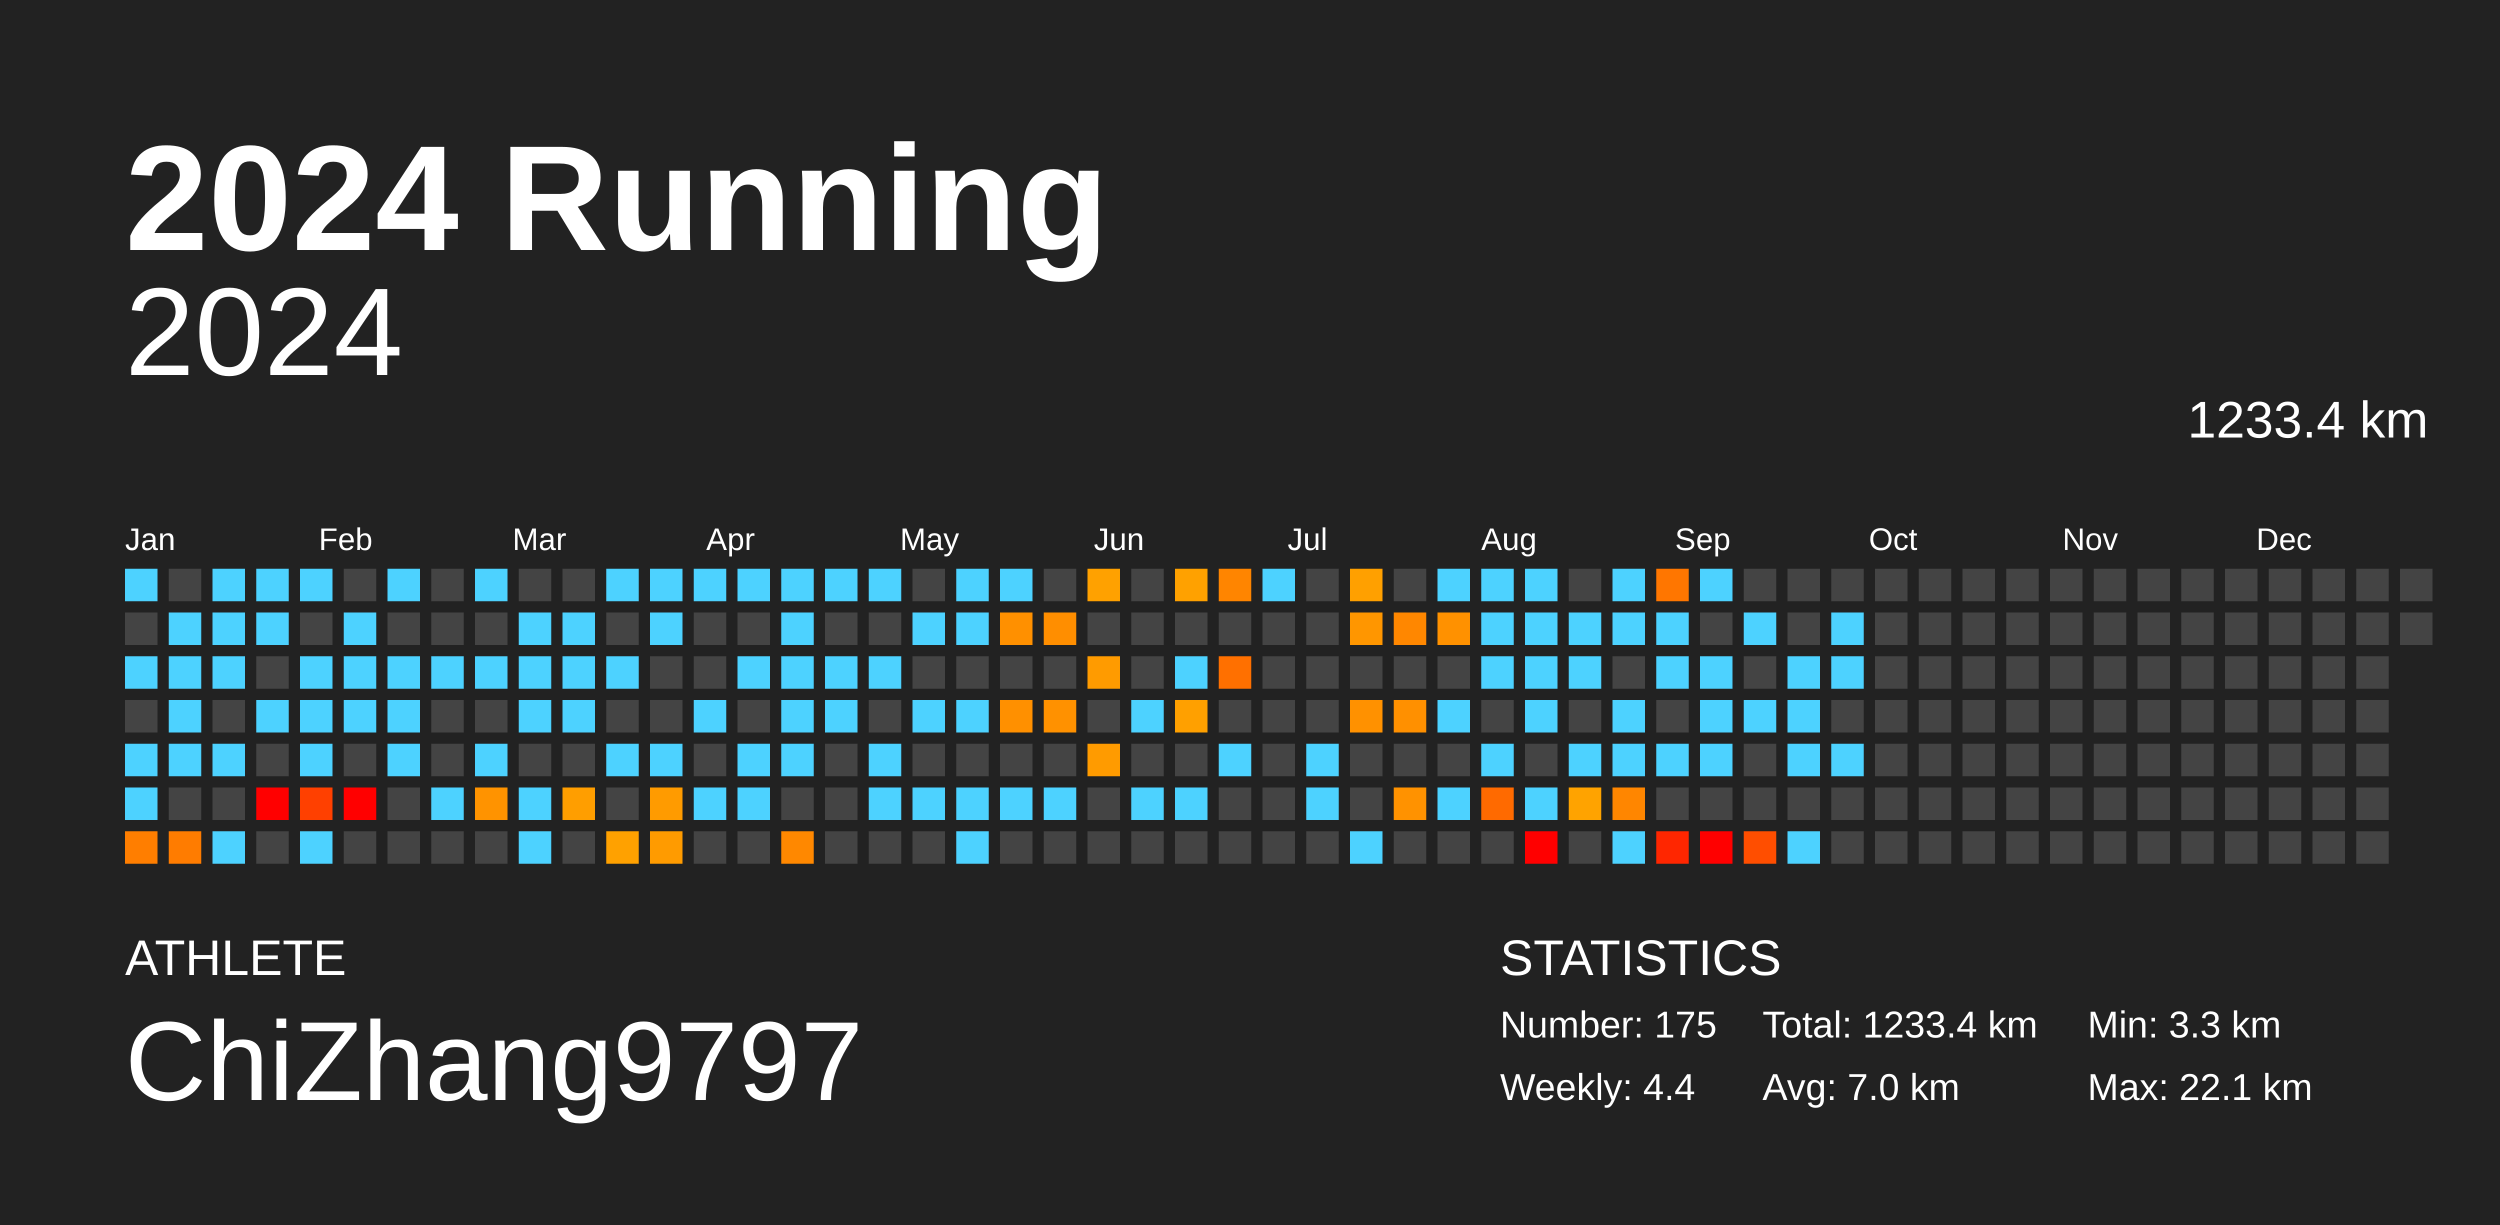
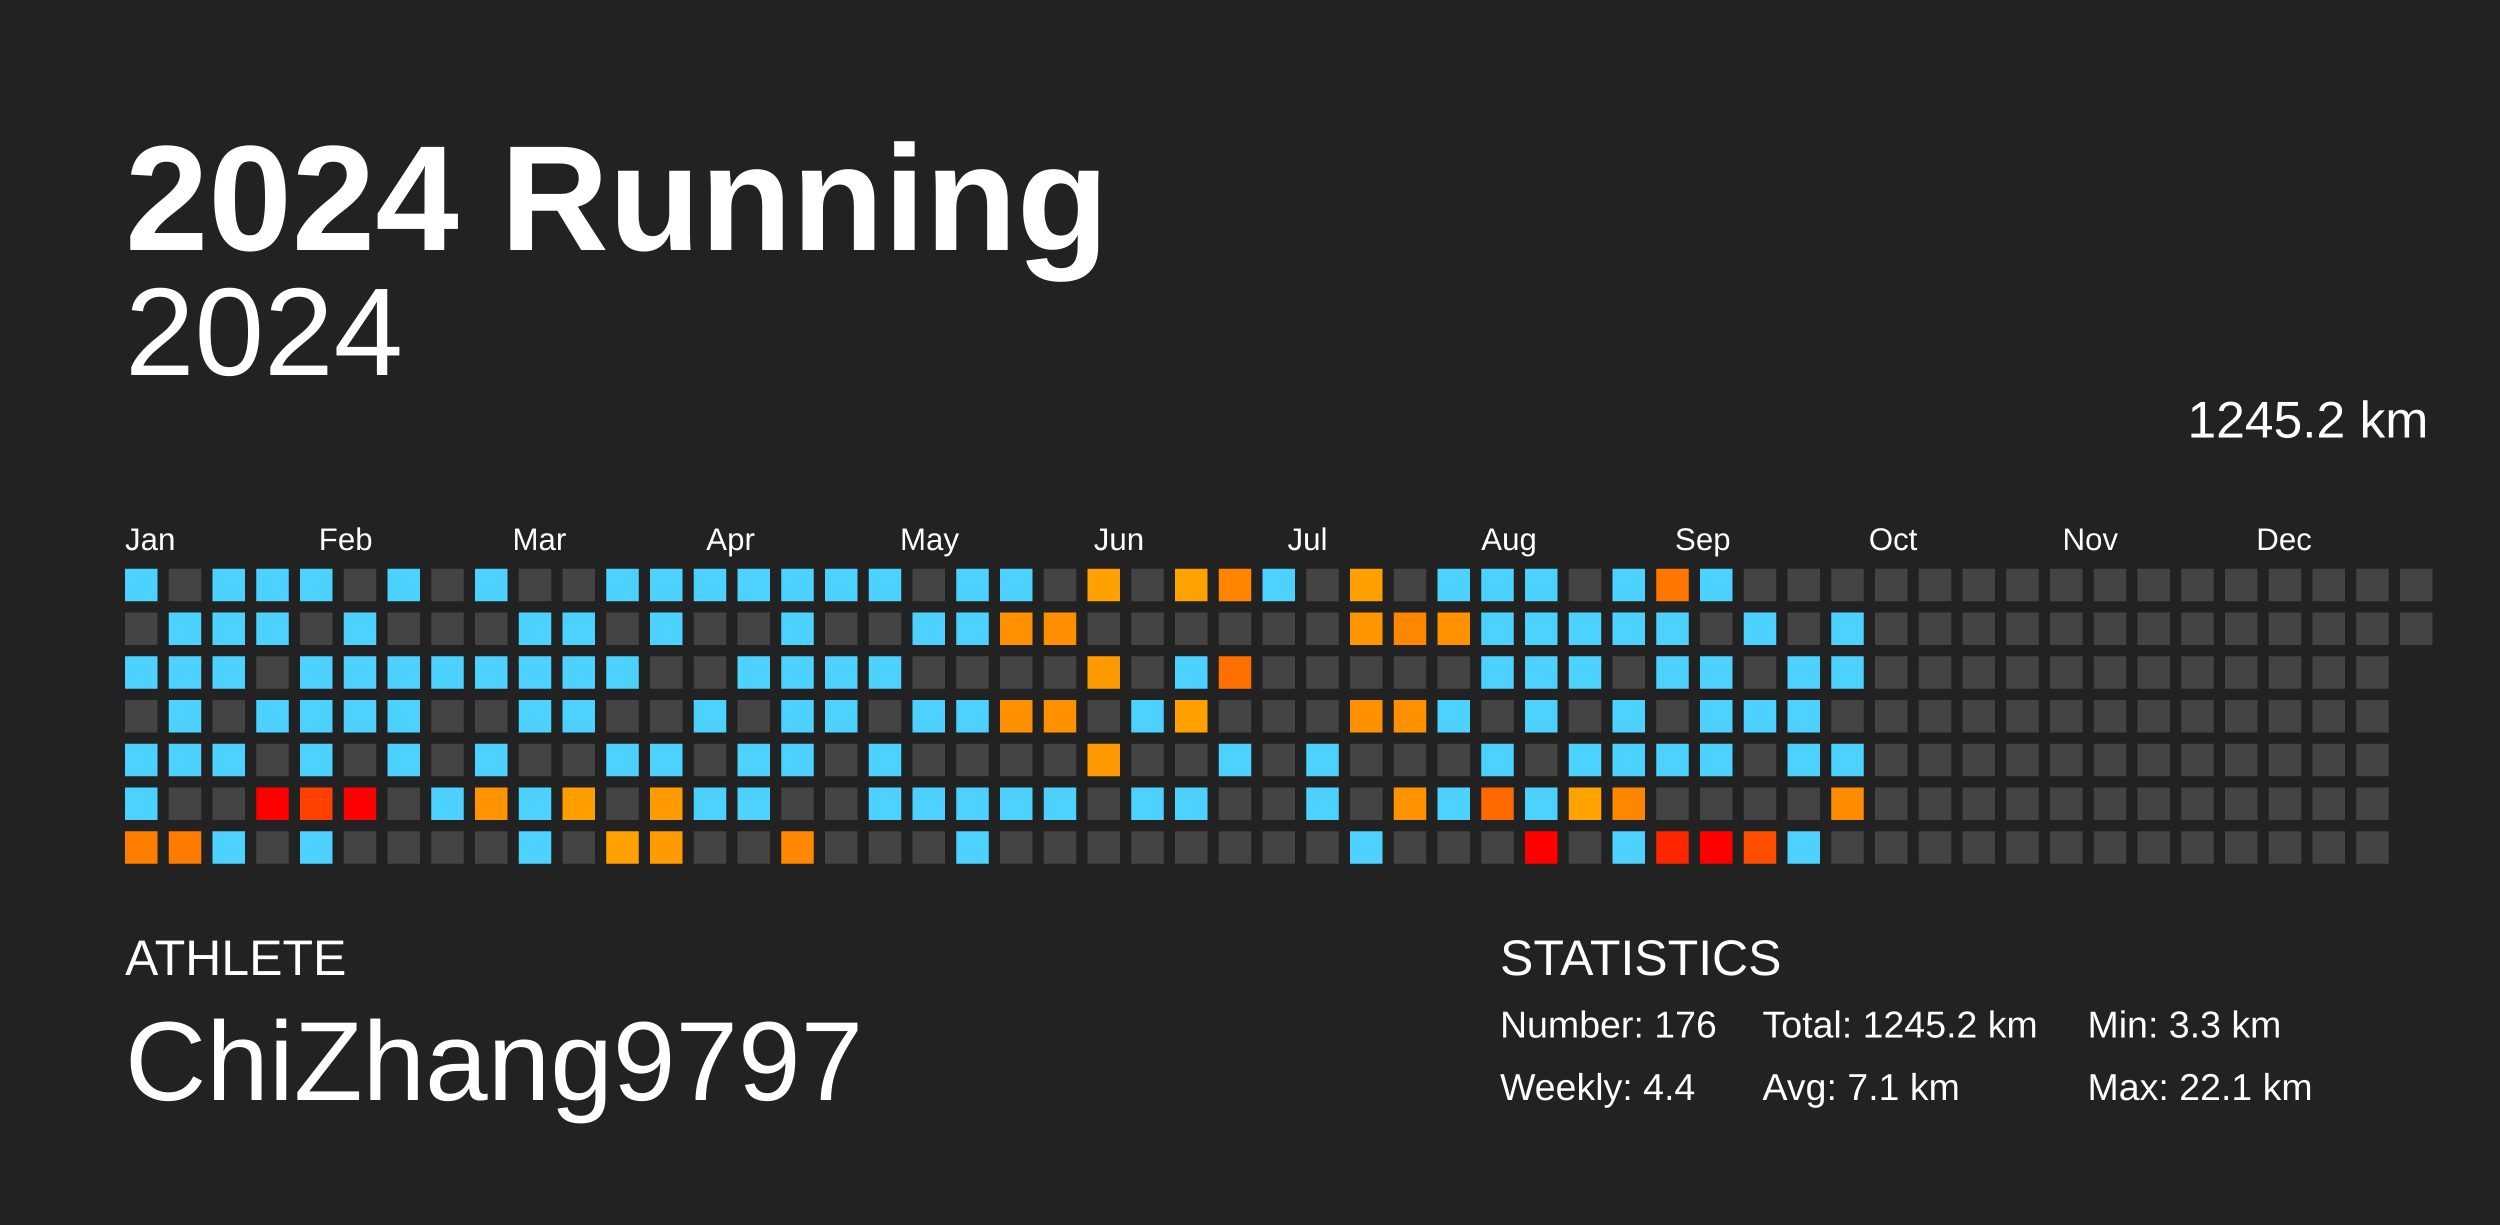
<svg xmlns="http://www.w3.org/2000/svg" baseProfile="full" height="98mm" version="1.1" viewBox="0,0,200,98" width="200mm">
  <defs />
  <rect fill="#222222" height="98" width="200" x="0" y="0" />
  <text fill="#FFFFFF" style="font-size:12px; font-family:Arial; font-weight:bold;" x="10" y="20">2024 Running</text>
  <text fill="#FFFFFF" style="font-size:4px; font-family:Arial" x="10" y="78">ATHLETE</text>
  <text fill="#FFFFFF" style="font-size:9px; font-family:Arial" x="10" y="88">ChiZhang9797</text>
  <text fill="#FFFFFF" style="font-size:4px; font-family:Arial" x="120" y="78">STATISTICS</text>
-   <text fill="#FFFFFF" style="font-size:3px; font-family:Arial" x="120" y="83">Number: 175</text>
+   <text fill="#FFFFFF" style="font-size:3px; font-family:Arial" x="120" y="83">Number: 176</text>
  <text fill="#FFFFFF" style="font-size:3px; font-family:Arial" x="120" y="88">Weekly: 4.4</text>
-   <text fill="#FFFFFF" style="font-size:3px; font-family:Arial" x="141" y="83">Total: 1233.4 km</text>
-   <text fill="#FFFFFF" style="font-size:3px; font-family:Arial" x="141" y="88">Avg: 7.0 km</text>
+   <text fill="#FFFFFF" style="font-size:3px; font-family:Arial" x="141" y="83">Total: 1245.2 km</text>
+   <text fill="#FFFFFF" style="font-size:3px; font-family:Arial" x="141" y="88">Avg: 7.1 km</text>
  <text fill="#FFFFFF" style="font-size:3px; font-family:Arial" x="167" y="83">Min: 3.3 km</text>
  <text fill="#FFFFFF" style="font-size:3px; font-family:Arial" x="167" y="88">Max: 22.1 km</text>
  <text alignment-baseline="hanging" fill="#FFFFFF" style="font-size:10.0px; font-family:Arial;" x="10" y="30">2024</text>
-   <text alignment-baseline="hanging" fill="#FFFFFF" style="font-size:4.125px; font-family:Arial;" x="175" y="35">1233.4 km</text>
+   <text alignment-baseline="hanging" fill="#FFFFFF" style="font-size:4.125px; font-family:Arial;" x="175" y="35">1245.2 km</text>
  <text fill="#FFFFFF" style="font-size:2.5px; font-family:Arial" x="10.0" y="44">Jan</text>
  <text fill="#FFFFFF" style="font-size:2.5px; font-family:Arial" x="25.5" y="44">Feb</text>
  <text fill="#FFFFFF" style="font-size:2.5px; font-family:Arial" x="41.0" y="44">Mar</text>
  <text fill="#FFFFFF" style="font-size:2.5px; font-family:Arial" x="56.5" y="44">Apr</text>
  <text fill="#FFFFFF" style="font-size:2.5px; font-family:Arial" x="72.0" y="44">May</text>
  <text fill="#FFFFFF" style="font-size:2.5px; font-family:Arial" x="87.5" y="44">Jun</text>
  <text fill="#FFFFFF" style="font-size:2.5px; font-family:Arial" x="103.0" y="44">Jul</text>
  <text fill="#FFFFFF" style="font-size:2.5px; font-family:Arial" x="118.5" y="44">Aug</text>
  <text fill="#FFFFFF" style="font-size:2.5px; font-family:Arial" x="134.0" y="44">Sep</text>
  <text fill="#FFFFFF" style="font-size:2.5px; font-family:Arial" x="149.5" y="44">Oct</text>
  <text fill="#FFFFFF" style="font-size:2.5px; font-family:Arial" x="165.0" y="44">Nov</text>
  <text fill="#FFFFFF" style="font-size:2.5px; font-family:Arial" x="180.5" y="44">Dec</text>
  <rect fill="#4dd2ff" height="2.6" width="2.6" x="10.0" y="45.5" />
  <rect fill="#444444" height="2.6" width="2.6" x="10.0" y="49.0" />
  <rect fill="#4dd2ff" height="2.6" width="2.6" x="10.0" y="52.5" />
  <rect fill="#444444" height="2.6" width="2.6" x="10.0" y="56.0" />
  <rect fill="#4dd2ff" height="2.6" width="2.6" x="10.0" y="59.5" />
  <rect fill="#4dd2ff" height="2.6" width="2.6" x="10.0" y="63.0" />
  <rect fill="#ff7e00" height="2.6" width="2.6" x="10.0" y="66.5" />
  <rect fill="#444444" height="2.6" width="2.6" x="13.5" y="45.5" />
  <rect fill="#4dd2ff" height="2.6" width="2.6" x="13.5" y="49.0" />
  <rect fill="#4dd2ff" height="2.6" width="2.6" x="13.5" y="52.5" />
  <rect fill="#4dd2ff" height="2.6" width="2.6" x="13.5" y="56.0" />
  <rect fill="#4dd2ff" height="2.6" width="2.6" x="13.5" y="59.5" />
  <rect fill="#444444" height="2.6" width="2.6" x="13.5" y="63.0" />
  <rect fill="#ff7c00" height="2.6" width="2.6" x="13.5" y="66.5" />
  <rect fill="#4dd2ff" height="2.6" width="2.6" x="17.0" y="45.5" />
  <rect fill="#4dd2ff" height="2.6" width="2.6" x="17.0" y="49.0" />
  <rect fill="#4dd2ff" height="2.6" width="2.6" x="17.0" y="52.5" />
  <rect fill="#444444" height="2.6" width="2.6" x="17.0" y="56.0" />
  <rect fill="#4dd2ff" height="2.6" width="2.6" x="17.0" y="59.5" />
  <rect fill="#444444" height="2.6" width="2.6" x="17.0" y="63.0" />
  <rect fill="#4dd2ff" height="2.6" width="2.6" x="17.0" y="66.5" />
  <rect fill="#4dd2ff" height="2.6" width="2.6" x="20.5" y="45.5" />
  <rect fill="#4dd2ff" height="2.6" width="2.6" x="20.5" y="49.0" />
  <rect fill="#444444" height="2.6" width="2.6" x="20.5" y="52.5" />
  <rect fill="#4dd2ff" height="2.6" width="2.6" x="20.5" y="56.0" />
  <rect fill="#444444" height="2.6" width="2.6" x="20.5" y="59.5" />
  <rect fill="red" height="2.6" width="2.6" x="20.5" y="63.0" />
  <rect fill="#444444" height="2.6" width="2.6" x="20.5" y="66.5" />
  <rect fill="#4dd2ff" height="2.6" width="2.6" x="24.0" y="45.5" />
  <rect fill="#444444" height="2.6" width="2.6" x="24.0" y="49.0" />
  <rect fill="#4dd2ff" height="2.6" width="2.6" x="24.0" y="52.5" />
  <rect fill="#4dd2ff" height="2.6" width="2.6" x="24.0" y="56.0" />
  <rect fill="#4dd2ff" height="2.6" width="2.6" x="24.0" y="59.5" />
  <rect fill="#ff4000" height="2.6" width="2.6" x="24.0" y="63.0" />
  <rect fill="#4dd2ff" height="2.6" width="2.6" x="24.0" y="66.5" />
  <rect fill="#444444" height="2.6" width="2.6" x="27.5" y="45.5" />
  <rect fill="#4dd2ff" height="2.6" width="2.6" x="27.5" y="49.0" />
  <rect fill="#4dd2ff" height="2.6" width="2.6" x="27.5" y="52.5" />
  <rect fill="#4dd2ff" height="2.6" width="2.6" x="27.5" y="56.0" />
  <rect fill="#444444" height="2.6" width="2.6" x="27.5" y="59.5" />
  <rect fill="red" height="2.6" width="2.6" x="27.5" y="63.0" />
  <rect fill="#444444" height="2.6" width="2.6" x="27.5" y="66.5" />
  <rect fill="#4dd2ff" height="2.6" width="2.6" x="31.0" y="45.5" />
  <rect fill="#444444" height="2.6" width="2.6" x="31.0" y="49.0" />
  <rect fill="#4dd2ff" height="2.6" width="2.6" x="31.0" y="52.5" />
  <rect fill="#4dd2ff" height="2.6" width="2.6" x="31.0" y="56.0" />
  <rect fill="#4dd2ff" height="2.6" width="2.6" x="31.0" y="59.5" />
  <rect fill="#444444" height="2.6" width="2.6" x="31.0" y="63.0" />
  <rect fill="#444444" height="2.6" width="2.6" x="31.0" y="66.5" />
  <rect fill="#444444" height="2.6" width="2.6" x="34.5" y="45.5" />
  <rect fill="#444444" height="2.6" width="2.6" x="34.5" y="49.0" />
  <rect fill="#4dd2ff" height="2.6" width="2.6" x="34.5" y="52.5" />
  <rect fill="#444444" height="2.6" width="2.6" x="34.5" y="56.0" />
  <rect fill="#444444" height="2.6" width="2.6" x="34.5" y="59.5" />
  <rect fill="#4dd2ff" height="2.6" width="2.6" x="34.5" y="63.0" />
  <rect fill="#444444" height="2.6" width="2.6" x="34.5" y="66.5" />
  <rect fill="#4dd2ff" height="2.6" width="2.6" x="38.0" y="45.5" />
  <rect fill="#444444" height="2.6" width="2.6" x="38.0" y="49.0" />
  <rect fill="#4dd2ff" height="2.6" width="2.6" x="38.0" y="52.5" />
  <rect fill="#444444" height="2.6" width="2.6" x="38.0" y="56.0" />
  <rect fill="#4dd2ff" height="2.6" width="2.6" x="38.0" y="59.5" />
  <rect fill="#ff9300" height="2.6" width="2.6" x="38.0" y="63.0" />
  <rect fill="#444444" height="2.6" width="2.6" x="38.0" y="66.5" />
  <rect fill="#444444" height="2.6" width="2.6" x="41.5" y="45.5" />
  <rect fill="#4dd2ff" height="2.6" width="2.6" x="41.5" y="49.0" />
  <rect fill="#4dd2ff" height="2.6" width="2.6" x="41.5" y="52.5" />
  <rect fill="#4dd2ff" height="2.6" width="2.6" x="41.5" y="56.0" />
  <rect fill="#444444" height="2.6" width="2.6" x="41.5" y="59.5" />
  <rect fill="#4dd2ff" height="2.6" width="2.6" x="41.5" y="63.0" />
  <rect fill="#4dd2ff" height="2.6" width="2.6" x="41.5" y="66.5" />
  <rect fill="#444444" height="2.6" width="2.6" x="45.0" y="45.5" />
  <rect fill="#4dd2ff" height="2.6" width="2.6" x="45.0" y="49.0" />
  <rect fill="#4dd2ff" height="2.6" width="2.6" x="45.0" y="52.5" />
  <rect fill="#4dd2ff" height="2.6" width="2.6" x="45.0" y="56.0" />
  <rect fill="#444444" height="2.6" width="2.6" x="45.0" y="59.5" />
  <rect fill="#ff9e00" height="2.6" width="2.6" x="45.0" y="63.0" />
  <rect fill="#444444" height="2.6" width="2.6" x="45.0" y="66.5" />
  <rect fill="#4dd2ff" height="2.6" width="2.6" x="48.5" y="45.5" />
  <rect fill="#444444" height="2.6" width="2.6" x="48.5" y="49.0" />
  <rect fill="#4dd2ff" height="2.6" width="2.6" x="48.5" y="52.5" />
  <rect fill="#444444" height="2.6" width="2.6" x="48.5" y="56.0" />
  <rect fill="#4dd2ff" height="2.6" width="2.6" x="48.5" y="59.5" />
  <rect fill="#444444" height="2.6" width="2.6" x="48.5" y="63.0" />
  <rect fill="#ffa100" height="2.6" width="2.6" x="48.5" y="66.5" />
  <rect fill="#4dd2ff" height="2.6" width="2.6" x="52.0" y="45.5" />
  <rect fill="#4dd2ff" height="2.6" width="2.6" x="52.0" y="49.0" />
  <rect fill="#444444" height="2.6" width="2.6" x="52.0" y="52.5" />
  <rect fill="#444444" height="2.6" width="2.6" x="52.0" y="56.0" />
  <rect fill="#4dd2ff" height="2.6" width="2.6" x="52.0" y="59.5" />
  <rect fill="#ff9b00" height="2.6" width="2.6" x="52.0" y="63.0" />
  <rect fill="#ff9b00" height="2.6" width="2.6" x="52.0" y="66.5" />
  <rect fill="#4dd2ff" height="2.6" width="2.6" x="55.5" y="45.5" />
  <rect fill="#444444" height="2.6" width="2.6" x="55.5" y="49.0" />
  <rect fill="#444444" height="2.6" width="2.6" x="55.5" y="52.5" />
  <rect fill="#4dd2ff" height="2.6" width="2.6" x="55.5" y="56.0" />
  <rect fill="#444444" height="2.6" width="2.6" x="55.5" y="59.5" />
  <rect fill="#4dd2ff" height="2.6" width="2.6" x="55.5" y="63.0" />
  <rect fill="#444444" height="2.6" width="2.6" x="55.5" y="66.5" />
  <rect fill="#4dd2ff" height="2.6" width="2.6" x="59.0" y="45.5" />
  <rect fill="#444444" height="2.6" width="2.6" x="59.0" y="49.0" />
  <rect fill="#4dd2ff" height="2.6" width="2.6" x="59.0" y="52.5" />
  <rect fill="#444444" height="2.6" width="2.6" x="59.0" y="56.0" />
  <rect fill="#4dd2ff" height="2.6" width="2.6" x="59.0" y="59.5" />
  <rect fill="#4dd2ff" height="2.6" width="2.6" x="59.0" y="63.0" />
  <rect fill="#444444" height="2.6" width="2.6" x="59.0" y="66.5" />
  <rect fill="#4dd2ff" height="2.6" width="2.6" x="62.5" y="45.5" />
  <rect fill="#4dd2ff" height="2.6" width="2.6" x="62.5" y="49.0" />
  <rect fill="#4dd2ff" height="2.6" width="2.6" x="62.5" y="52.5" />
  <rect fill="#4dd2ff" height="2.6" width="2.6" x="62.5" y="56.0" />
  <rect fill="#4dd2ff" height="2.6" width="2.6" x="62.5" y="59.5" />
  <rect fill="#444444" height="2.6" width="2.6" x="62.5" y="63.0" />
  <rect fill="#ff8800" height="2.6" width="2.6" x="62.5" y="66.5" />
  <rect fill="#4dd2ff" height="2.6" width="2.6" x="66.0" y="45.5" />
  <rect fill="#444444" height="2.6" width="2.6" x="66.0" y="49.0" />
  <rect fill="#4dd2ff" height="2.6" width="2.6" x="66.0" y="52.5" />
  <rect fill="#4dd2ff" height="2.6" width="2.6" x="66.0" y="56.0" />
  <rect fill="#444444" height="2.6" width="2.6" x="66.0" y="59.5" />
  <rect fill="#444444" height="2.6" width="2.6" x="66.0" y="63.0" />
  <rect fill="#444444" height="2.6" width="2.6" x="66.0" y="66.5" />
  <rect fill="#4dd2ff" height="2.6" width="2.6" x="69.5" y="45.5" />
  <rect fill="#444444" height="2.6" width="2.6" x="69.5" y="49.0" />
  <rect fill="#4dd2ff" height="2.6" width="2.6" x="69.5" y="52.5" />
  <rect fill="#444444" height="2.6" width="2.6" x="69.5" y="56.0" />
  <rect fill="#4dd2ff" height="2.6" width="2.6" x="69.5" y="59.5" />
  <rect fill="#4dd2ff" height="2.6" width="2.6" x="69.5" y="63.0" />
  <rect fill="#444444" height="2.6" width="2.6" x="69.5" y="66.5" />
  <rect fill="#444444" height="2.6" width="2.6" x="73.0" y="45.5" />
  <rect fill="#4dd2ff" height="2.6" width="2.6" x="73.0" y="49.0" />
  <rect fill="#444444" height="2.6" width="2.6" x="73.0" y="52.5" />
  <rect fill="#4dd2ff" height="2.6" width="2.6" x="73.0" y="56.0" />
  <rect fill="#444444" height="2.6" width="2.6" x="73.0" y="59.5" />
  <rect fill="#4dd2ff" height="2.6" width="2.6" x="73.0" y="63.0" />
  <rect fill="#444444" height="2.6" width="2.6" x="73.0" y="66.5" />
  <rect fill="#4dd2ff" height="2.6" width="2.6" x="76.5" y="45.5" />
  <rect fill="#4dd2ff" height="2.6" width="2.6" x="76.5" y="49.0" />
  <rect fill="#444444" height="2.6" width="2.6" x="76.5" y="52.5" />
  <rect fill="#4dd2ff" height="2.6" width="2.6" x="76.5" y="56.0" />
  <rect fill="#444444" height="2.6" width="2.6" x="76.5" y="59.5" />
  <rect fill="#4dd2ff" height="2.6" width="2.6" x="76.5" y="63.0" />
  <rect fill="#4dd2ff" height="2.6" width="2.6" x="76.5" y="66.5" />
  <rect fill="#4dd2ff" height="2.6" width="2.6" x="80.0" y="45.5" />
  <rect fill="#ff9000" height="2.6" width="2.6" x="80.0" y="49.0" />
  <rect fill="#444444" height="2.6" width="2.6" x="80.0" y="52.5" />
  <rect fill="#ff9000" height="2.6" width="2.6" x="80.0" y="56.0" />
  <rect fill="#444444" height="2.6" width="2.6" x="80.0" y="59.5" />
  <rect fill="#4dd2ff" height="2.6" width="2.6" x="80.0" y="63.0" />
  <rect fill="#444444" height="2.6" width="2.6" x="80.0" y="66.5" />
  <rect fill="#444444" height="2.6" width="2.6" x="83.5" y="45.5" />
  <rect fill="#ff8e00" height="2.6" width="2.6" x="83.5" y="49.0" />
  <rect fill="#444444" height="2.6" width="2.6" x="83.5" y="52.5" />
  <rect fill="#ff9100" height="2.6" width="2.6" x="83.5" y="56.0" />
  <rect fill="#444444" height="2.6" width="2.6" x="83.5" y="59.5" />
  <rect fill="#4dd2ff" height="2.6" width="2.6" x="83.5" y="63.0" />
  <rect fill="#444444" height="2.6" width="2.6" x="83.5" y="66.5" />
  <rect fill="#ffa100" height="2.6" width="2.6" x="87.0" y="45.5" />
  <rect fill="#444444" height="2.6" width="2.6" x="87.0" y="49.0" />
  <rect fill="#ff9b00" height="2.6" width="2.6" x="87.0" y="52.5" />
  <rect fill="#444444" height="2.6" width="2.6" x="87.0" y="56.0" />
  <rect fill="#ff9b00" height="2.6" width="2.6" x="87.0" y="59.5" />
  <rect fill="#444444" height="2.6" width="2.6" x="87.0" y="63.0" />
  <rect fill="#444444" height="2.6" width="2.6" x="87.0" y="66.5" />
  <rect fill="#444444" height="2.6" width="2.6" x="90.5" y="45.5" />
  <rect fill="#444444" height="2.6" width="2.6" x="90.5" y="49.0" />
  <rect fill="#444444" height="2.6" width="2.6" x="90.5" y="52.5" />
  <rect fill="#4dd2ff" height="2.6" width="2.6" x="90.5" y="56.0" />
  <rect fill="#444444" height="2.6" width="2.6" x="90.5" y="59.5" />
  <rect fill="#4dd2ff" height="2.6" width="2.6" x="90.5" y="63.0" />
  <rect fill="#444444" height="2.6" width="2.6" x="90.5" y="66.5" />
  <rect fill="#ffa100" height="2.6" width="2.6" x="94.0" y="45.5" />
  <rect fill="#444444" height="2.6" width="2.6" x="94.0" y="49.0" />
  <rect fill="#4dd2ff" height="2.6" width="2.6" x="94.0" y="52.5" />
  <rect fill="#ffa000" height="2.6" width="2.6" x="94.0" y="56.0" />
  <rect fill="#444444" height="2.6" width="2.6" x="94.0" y="59.5" />
  <rect fill="#4dd2ff" height="2.6" width="2.6" x="94.0" y="63.0" />
  <rect fill="#444444" height="2.6" width="2.6" x="94.0" y="66.5" />
  <rect fill="#ff8500" height="2.6" width="2.6" x="97.5" y="45.5" />
  <rect fill="#444444" height="2.6" width="2.6" x="97.5" y="49.0" />
  <rect fill="#ff7000" height="2.6" width="2.6" x="97.5" y="52.5" />
  <rect fill="#444444" height="2.6" width="2.6" x="97.5" y="56.0" />
  <rect fill="#4dd2ff" height="2.6" width="2.6" x="97.5" y="59.5" />
  <rect fill="#444444" height="2.6" width="2.6" x="97.5" y="63.0" />
  <rect fill="#444444" height="2.6" width="2.6" x="97.5" y="66.5" />
  <rect fill="#4dd2ff" height="2.6" width="2.6" x="101.0" y="45.5" />
  <rect fill="#444444" height="2.6" width="2.6" x="101.0" y="49.0" />
  <rect fill="#444444" height="2.6" width="2.6" x="101.0" y="52.5" />
  <rect fill="#444444" height="2.6" width="2.6" x="101.0" y="56.0" />
  <rect fill="#444444" height="2.6" width="2.6" x="101.0" y="59.5" />
  <rect fill="#444444" height="2.6" width="2.6" x="101.0" y="63.0" />
  <rect fill="#444444" height="2.6" width="2.6" x="101.0" y="66.5" />
  <rect fill="#444444" height="2.6" width="2.6" x="104.5" y="45.5" />
  <rect fill="#444444" height="2.6" width="2.6" x="104.5" y="49.0" />
  <rect fill="#444444" height="2.6" width="2.6" x="104.5" y="52.5" />
  <rect fill="#444444" height="2.6" width="2.6" x="104.5" y="56.0" />
  <rect fill="#4dd2ff" height="2.6" width="2.6" x="104.5" y="59.5" />
  <rect fill="#4dd2ff" height="2.6" width="2.6" x="104.5" y="63.0" />
  <rect fill="#444444" height="2.6" width="2.6" x="104.5" y="66.5" />
  <rect fill="#ffa000" height="2.6" width="2.6" x="108.0" y="45.5" />
  <rect fill="#ff9600" height="2.6" width="2.6" x="108.0" y="49.0" />
  <rect fill="#444444" height="2.6" width="2.6" x="108.0" y="52.5" />
  <rect fill="#ff9100" height="2.6" width="2.6" x="108.0" y="56.0" />
  <rect fill="#444444" height="2.6" width="2.6" x="108.0" y="59.5" />
  <rect fill="#444444" height="2.6" width="2.6" x="108.0" y="63.0" />
  <rect fill="#4dd2ff" height="2.6" width="2.6" x="108.0" y="66.5" />
  <rect fill="#444444" height="2.6" width="2.6" x="111.5" y="45.5" />
  <rect fill="#ff8700" height="2.6" width="2.6" x="111.5" y="49.0" />
  <rect fill="#444444" height="2.6" width="2.6" x="111.5" y="52.5" />
  <rect fill="#ff9000" height="2.6" width="2.6" x="111.5" y="56.0" />
  <rect fill="#444444" height="2.6" width="2.6" x="111.5" y="59.5" />
  <rect fill="#ff9200" height="2.6" width="2.6" x="111.5" y="63.0" />
  <rect fill="#444444" height="2.6" width="2.6" x="111.5" y="66.5" />
  <rect fill="#4dd2ff" height="2.6" width="2.6" x="115.0" y="45.5" />
  <rect fill="#ff9100" height="2.6" width="2.6" x="115.0" y="49.0" />
  <rect fill="#444444" height="2.6" width="2.6" x="115.0" y="52.5" />
  <rect fill="#4dd2ff" height="2.6" width="2.6" x="115.0" y="56.0" />
  <rect fill="#444444" height="2.6" width="2.6" x="115.0" y="59.5" />
  <rect fill="#4dd2ff" height="2.6" width="2.6" x="115.0" y="63.0" />
  <rect fill="#444444" height="2.6" width="2.6" x="115.0" y="66.5" />
  <rect fill="#4dd2ff" height="2.6" width="2.6" x="118.5" y="45.5" />
  <rect fill="#4dd2ff" height="2.6" width="2.6" x="118.5" y="49.0" />
  <rect fill="#4dd2ff" height="2.6" width="2.6" x="118.5" y="52.5" />
  <rect fill="#444444" height="2.6" width="2.6" x="118.5" y="56.0" />
  <rect fill="#4dd2ff" height="2.6" width="2.6" x="118.5" y="59.5" />
  <rect fill="#ff6a00" height="2.6" width="2.6" x="118.5" y="63.0" />
  <rect fill="#444444" height="2.6" width="2.6" x="118.5" y="66.5" />
  <rect fill="#4dd2ff" height="2.6" width="2.6" x="122.0" y="45.5" />
  <rect fill="#4dd2ff" height="2.6" width="2.6" x="122.0" y="49.0" />
  <rect fill="#4dd2ff" height="2.6" width="2.6" x="122.0" y="52.5" />
  <rect fill="#4dd2ff" height="2.6" width="2.6" x="122.0" y="56.0" />
  <rect fill="#444444" height="2.6" width="2.6" x="122.0" y="59.5" />
  <rect fill="#4dd2ff" height="2.6" width="2.6" x="122.0" y="63.0" />
  <rect fill="red" height="2.6" width="2.6" x="122.0" y="66.5" />
  <rect fill="#444444" height="2.6" width="2.6" x="125.5" y="45.5" />
  <rect fill="#4dd2ff" height="2.6" width="2.6" x="125.5" y="49.0" />
  <rect fill="#4dd2ff" height="2.6" width="2.6" x="125.5" y="52.5" />
  <rect fill="#444444" height="2.6" width="2.6" x="125.5" y="56.0" />
  <rect fill="#4dd2ff" height="2.6" width="2.6" x="125.5" y="59.5" />
  <rect fill="#ffa300" height="2.6" width="2.6" x="125.5" y="63.0" />
  <rect fill="#444444" height="2.6" width="2.6" x="125.5" y="66.5" />
  <rect fill="#4dd2ff" height="2.6" width="2.6" x="129.0" y="45.5" />
  <rect fill="#4dd2ff" height="2.6" width="2.6" x="129.0" y="49.0" />
  <rect fill="#444444" height="2.6" width="2.6" x="129.0" y="52.5" />
  <rect fill="#4dd2ff" height="2.6" width="2.6" x="129.0" y="56.0" />
  <rect fill="#4dd2ff" height="2.6" width="2.6" x="129.0" y="59.5" />
  <rect fill="#ff8600" height="2.6" width="2.6" x="129.0" y="63.0" />
  <rect fill="#4dd2ff" height="2.6" width="2.6" x="129.0" y="66.5" />
  <rect fill="#ff7600" height="2.6" width="2.6" x="132.5" y="45.5" />
  <rect fill="#4dd2ff" height="2.6" width="2.6" x="132.5" y="49.0" />
  <rect fill="#4dd2ff" height="2.6" width="2.6" x="132.5" y="52.5" />
  <rect fill="#444444" height="2.6" width="2.6" x="132.5" y="56.0" />
  <rect fill="#4dd2ff" height="2.6" width="2.6" x="132.5" y="59.5" />
  <rect fill="#444444" height="2.6" width="2.6" x="132.5" y="63.0" />
  <rect fill="#ff2600" height="2.6" width="2.6" x="132.5" y="66.5" />
  <rect fill="#4dd2ff" height="2.6" width="2.6" x="136.0" y="45.5" />
  <rect fill="#444444" height="2.6" width="2.6" x="136.0" y="49.0" />
  <rect fill="#4dd2ff" height="2.6" width="2.6" x="136.0" y="52.5" />
  <rect fill="#4dd2ff" height="2.6" width="2.6" x="136.0" y="56.0" />
  <rect fill="#4dd2ff" height="2.6" width="2.6" x="136.0" y="59.5" />
  <rect fill="#444444" height="2.6" width="2.6" x="136.0" y="63.0" />
  <rect fill="red" height="2.6" width="2.6" x="136.0" y="66.5" />
  <rect fill="#444444" height="2.6" width="2.6" x="139.5" y="45.5" />
  <rect fill="#4dd2ff" height="2.6" width="2.6" x="139.5" y="49.0" />
  <rect fill="#444444" height="2.6" width="2.6" x="139.5" y="52.5" />
  <rect fill="#4dd2ff" height="2.6" width="2.6" x="139.5" y="56.0" />
  <rect fill="#444444" height="2.6" width="2.6" x="139.5" y="59.5" />
  <rect fill="#444444" height="2.6" width="2.6" x="139.5" y="63.0" />
  <rect fill="#ff4e00" height="2.6" width="2.6" x="139.5" y="66.5" />
  <rect fill="#444444" height="2.6" width="2.6" x="143.0" y="45.5" />
  <rect fill="#444444" height="2.6" width="2.6" x="143.0" y="49.0" />
  <rect fill="#4dd2ff" height="2.6" width="2.6" x="143.0" y="52.5" />
  <rect fill="#4dd2ff" height="2.6" width="2.6" x="143.0" y="56.0" />
  <rect fill="#4dd2ff" height="2.6" width="2.6" x="143.0" y="59.5" />
  <rect fill="#444444" height="2.6" width="2.6" x="143.0" y="63.0" />
  <rect fill="#4dd2ff" height="2.6" width="2.6" x="143.0" y="66.5" />
  <rect fill="#444444" height="2.6" width="2.6" x="146.5" y="45.5" />
  <rect fill="#4dd2ff" height="2.6" width="2.6" x="146.5" y="49.0" />
  <rect fill="#4dd2ff" height="2.6" width="2.6" x="146.5" y="52.5" />
  <rect fill="#444444" height="2.6" width="2.6" x="146.5" y="56.0" />
  <rect fill="#4dd2ff" height="2.6" width="2.6" x="146.5" y="59.5" />
-   <rect fill="#444444" height="2.6" width="2.6" x="146.5" y="63.0" />
+   <rect fill="#ff8c00" height="2.6" width="2.6" x="146.5" y="63.0" />
  <rect fill="#444444" height="2.6" width="2.6" x="146.5" y="66.5" />
  <rect fill="#444444" height="2.6" width="2.6" x="150.0" y="45.5" />
  <rect fill="#444444" height="2.6" width="2.6" x="150.0" y="49.0" />
  <rect fill="#444444" height="2.6" width="2.6" x="150.0" y="52.5" />
  <rect fill="#444444" height="2.6" width="2.6" x="150.0" y="56.0" />
  <rect fill="#444444" height="2.6" width="2.6" x="150.0" y="59.5" />
  <rect fill="#444444" height="2.6" width="2.6" x="150.0" y="63.0" />
  <rect fill="#444444" height="2.6" width="2.6" x="150.0" y="66.5" />
  <rect fill="#444444" height="2.6" width="2.6" x="153.5" y="45.5" />
  <rect fill="#444444" height="2.6" width="2.6" x="153.5" y="49.0" />
  <rect fill="#444444" height="2.6" width="2.6" x="153.5" y="52.5" />
  <rect fill="#444444" height="2.6" width="2.6" x="153.5" y="56.0" />
  <rect fill="#444444" height="2.6" width="2.6" x="153.5" y="59.5" />
  <rect fill="#444444" height="2.6" width="2.6" x="153.5" y="63.0" />
  <rect fill="#444444" height="2.6" width="2.6" x="153.5" y="66.5" />
  <rect fill="#444444" height="2.6" width="2.6" x="157.0" y="45.5" />
  <rect fill="#444444" height="2.6" width="2.6" x="157.0" y="49.0" />
  <rect fill="#444444" height="2.6" width="2.6" x="157.0" y="52.5" />
  <rect fill="#444444" height="2.6" width="2.6" x="157.0" y="56.0" />
  <rect fill="#444444" height="2.6" width="2.6" x="157.0" y="59.5" />
  <rect fill="#444444" height="2.6" width="2.6" x="157.0" y="63.0" />
  <rect fill="#444444" height="2.6" width="2.6" x="157.0" y="66.5" />
  <rect fill="#444444" height="2.6" width="2.6" x="160.5" y="45.5" />
  <rect fill="#444444" height="2.6" width="2.6" x="160.5" y="49.0" />
  <rect fill="#444444" height="2.6" width="2.6" x="160.5" y="52.5" />
  <rect fill="#444444" height="2.6" width="2.6" x="160.5" y="56.0" />
  <rect fill="#444444" height="2.6" width="2.6" x="160.5" y="59.5" />
  <rect fill="#444444" height="2.6" width="2.6" x="160.5" y="63.0" />
  <rect fill="#444444" height="2.6" width="2.6" x="160.5" y="66.5" />
  <rect fill="#444444" height="2.6" width="2.6" x="164.0" y="45.5" />
  <rect fill="#444444" height="2.6" width="2.6" x="164.0" y="49.0" />
  <rect fill="#444444" height="2.6" width="2.6" x="164.0" y="52.5" />
  <rect fill="#444444" height="2.6" width="2.6" x="164.0" y="56.0" />
  <rect fill="#444444" height="2.6" width="2.6" x="164.0" y="59.5" />
  <rect fill="#444444" height="2.6" width="2.6" x="164.0" y="63.0" />
  <rect fill="#444444" height="2.6" width="2.6" x="164.0" y="66.5" />
  <rect fill="#444444" height="2.6" width="2.6" x="167.5" y="45.5" />
  <rect fill="#444444" height="2.6" width="2.6" x="167.5" y="49.0" />
  <rect fill="#444444" height="2.6" width="2.6" x="167.5" y="52.5" />
  <rect fill="#444444" height="2.6" width="2.6" x="167.5" y="56.0" />
  <rect fill="#444444" height="2.6" width="2.6" x="167.5" y="59.5" />
  <rect fill="#444444" height="2.6" width="2.6" x="167.5" y="63.0" />
  <rect fill="#444444" height="2.6" width="2.6" x="167.5" y="66.5" />
  <rect fill="#444444" height="2.6" width="2.6" x="171.0" y="45.5" />
  <rect fill="#444444" height="2.6" width="2.6" x="171.0" y="49.0" />
  <rect fill="#444444" height="2.6" width="2.6" x="171.0" y="52.5" />
  <rect fill="#444444" height="2.6" width="2.6" x="171.0" y="56.0" />
  <rect fill="#444444" height="2.6" width="2.6" x="171.0" y="59.5" />
  <rect fill="#444444" height="2.6" width="2.6" x="171.0" y="63.0" />
  <rect fill="#444444" height="2.6" width="2.6" x="171.0" y="66.5" />
  <rect fill="#444444" height="2.6" width="2.6" x="174.5" y="45.5" />
  <rect fill="#444444" height="2.6" width="2.6" x="174.5" y="49.0" />
  <rect fill="#444444" height="2.6" width="2.6" x="174.5" y="52.5" />
  <rect fill="#444444" height="2.6" width="2.6" x="174.5" y="56.0" />
  <rect fill="#444444" height="2.6" width="2.6" x="174.5" y="59.5" />
  <rect fill="#444444" height="2.6" width="2.6" x="174.5" y="63.0" />
  <rect fill="#444444" height="2.6" width="2.6" x="174.5" y="66.5" />
  <rect fill="#444444" height="2.6" width="2.6" x="178.0" y="45.5" />
  <rect fill="#444444" height="2.6" width="2.6" x="178.0" y="49.0" />
  <rect fill="#444444" height="2.6" width="2.6" x="178.0" y="52.5" />
  <rect fill="#444444" height="2.6" width="2.6" x="178.0" y="56.0" />
  <rect fill="#444444" height="2.6" width="2.6" x="178.0" y="59.5" />
  <rect fill="#444444" height="2.6" width="2.6" x="178.0" y="63.0" />
  <rect fill="#444444" height="2.6" width="2.6" x="178.0" y="66.5" />
  <rect fill="#444444" height="2.6" width="2.6" x="181.5" y="45.5" />
  <rect fill="#444444" height="2.6" width="2.6" x="181.5" y="49.0" />
  <rect fill="#444444" height="2.6" width="2.6" x="181.5" y="52.5" />
  <rect fill="#444444" height="2.6" width="2.6" x="181.5" y="56.0" />
  <rect fill="#444444" height="2.6" width="2.6" x="181.5" y="59.5" />
  <rect fill="#444444" height="2.6" width="2.6" x="181.5" y="63.0" />
  <rect fill="#444444" height="2.6" width="2.6" x="181.5" y="66.5" />
  <rect fill="#444444" height="2.6" width="2.6" x="185.0" y="45.5" />
  <rect fill="#444444" height="2.6" width="2.6" x="185.0" y="49.0" />
  <rect fill="#444444" height="2.6" width="2.6" x="185.0" y="52.5" />
  <rect fill="#444444" height="2.6" width="2.6" x="185.0" y="56.0" />
  <rect fill="#444444" height="2.6" width="2.6" x="185.0" y="59.5" />
  <rect fill="#444444" height="2.6" width="2.6" x="185.0" y="63.0" />
  <rect fill="#444444" height="2.6" width="2.6" x="185.0" y="66.5" />
  <rect fill="#444444" height="2.6" width="2.6" x="188.5" y="45.5" />
  <rect fill="#444444" height="2.6" width="2.6" x="188.5" y="49.0" />
  <rect fill="#444444" height="2.6" width="2.6" x="188.5" y="52.5" />
  <rect fill="#444444" height="2.6" width="2.6" x="188.5" y="56.0" />
  <rect fill="#444444" height="2.6" width="2.6" x="188.5" y="59.5" />
  <rect fill="#444444" height="2.6" width="2.6" x="188.5" y="63.0" />
  <rect fill="#444444" height="2.6" width="2.6" x="188.5" y="66.5" />
  <rect fill="#444444" height="2.6" width="2.6" x="192.0" y="45.5" />
  <rect fill="#444444" height="2.6" width="2.6" x="192.0" y="49.0" />
</svg>
